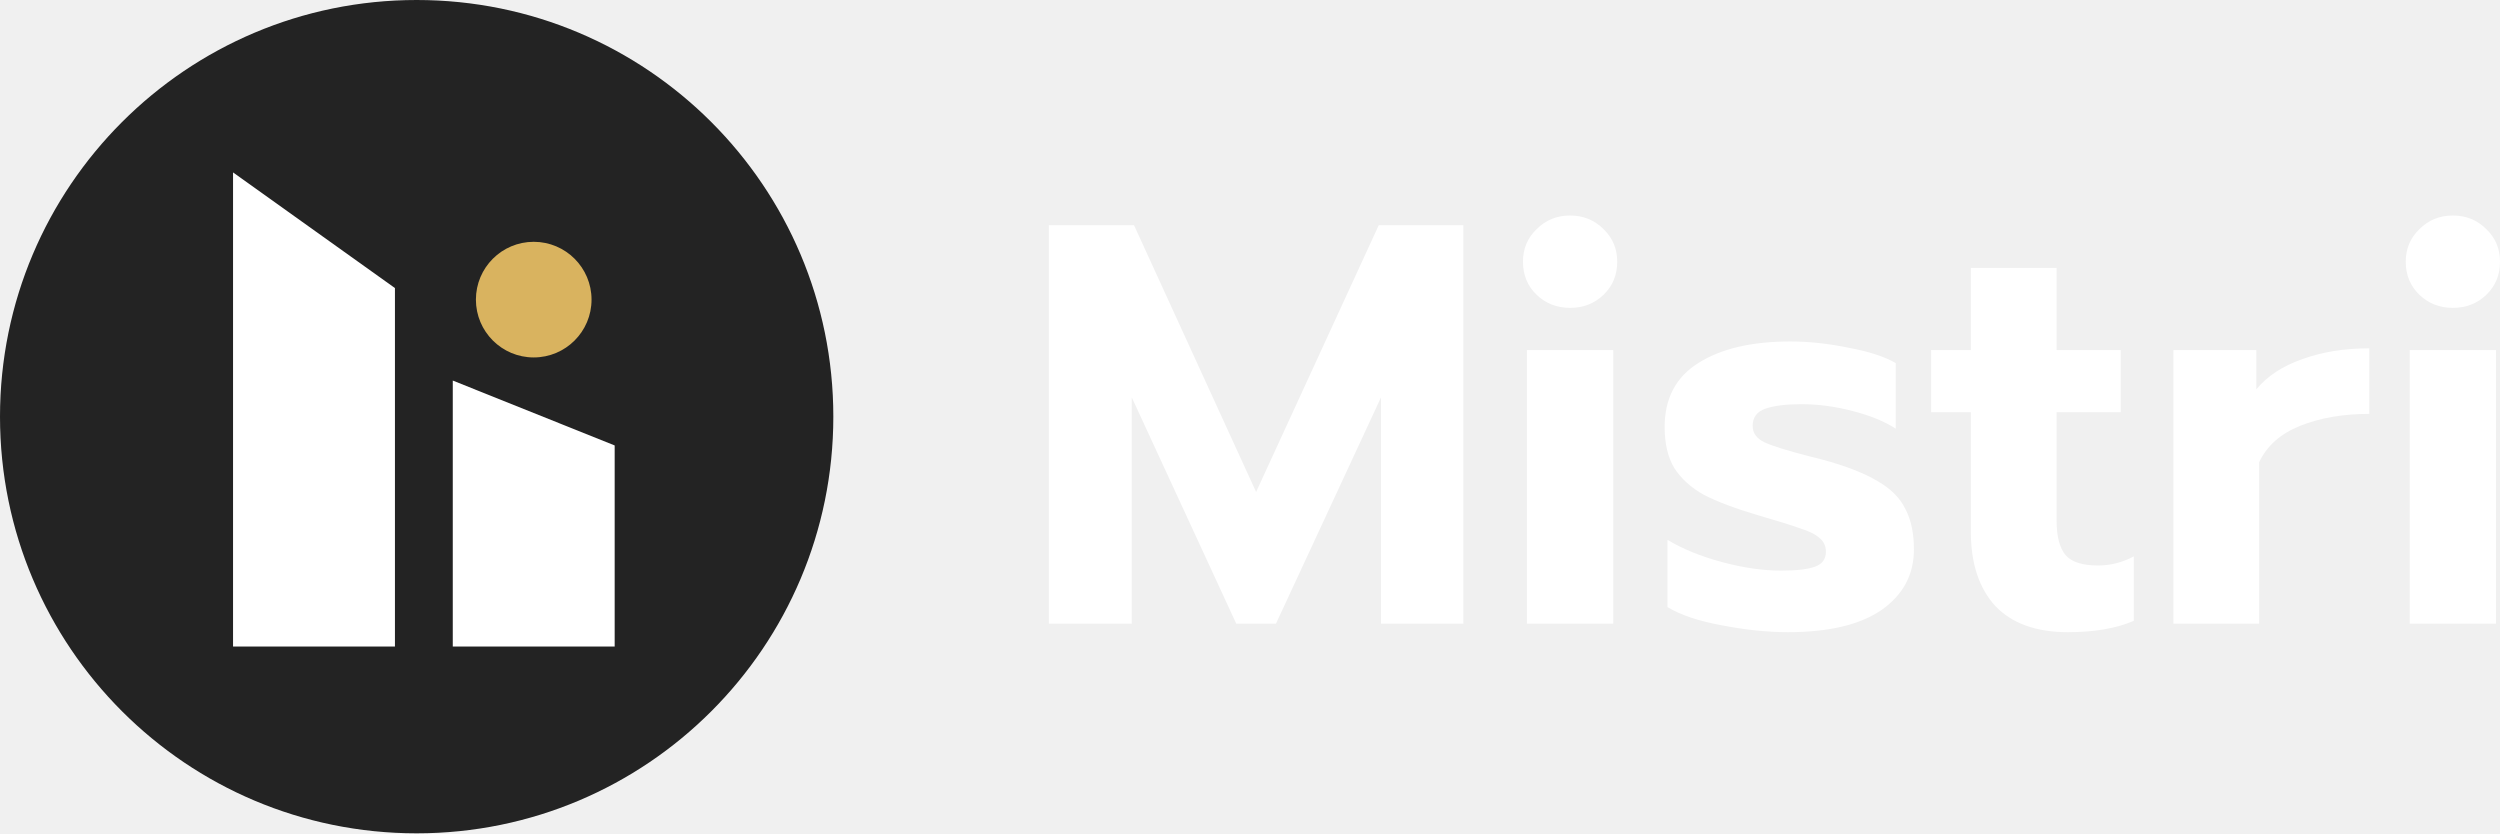
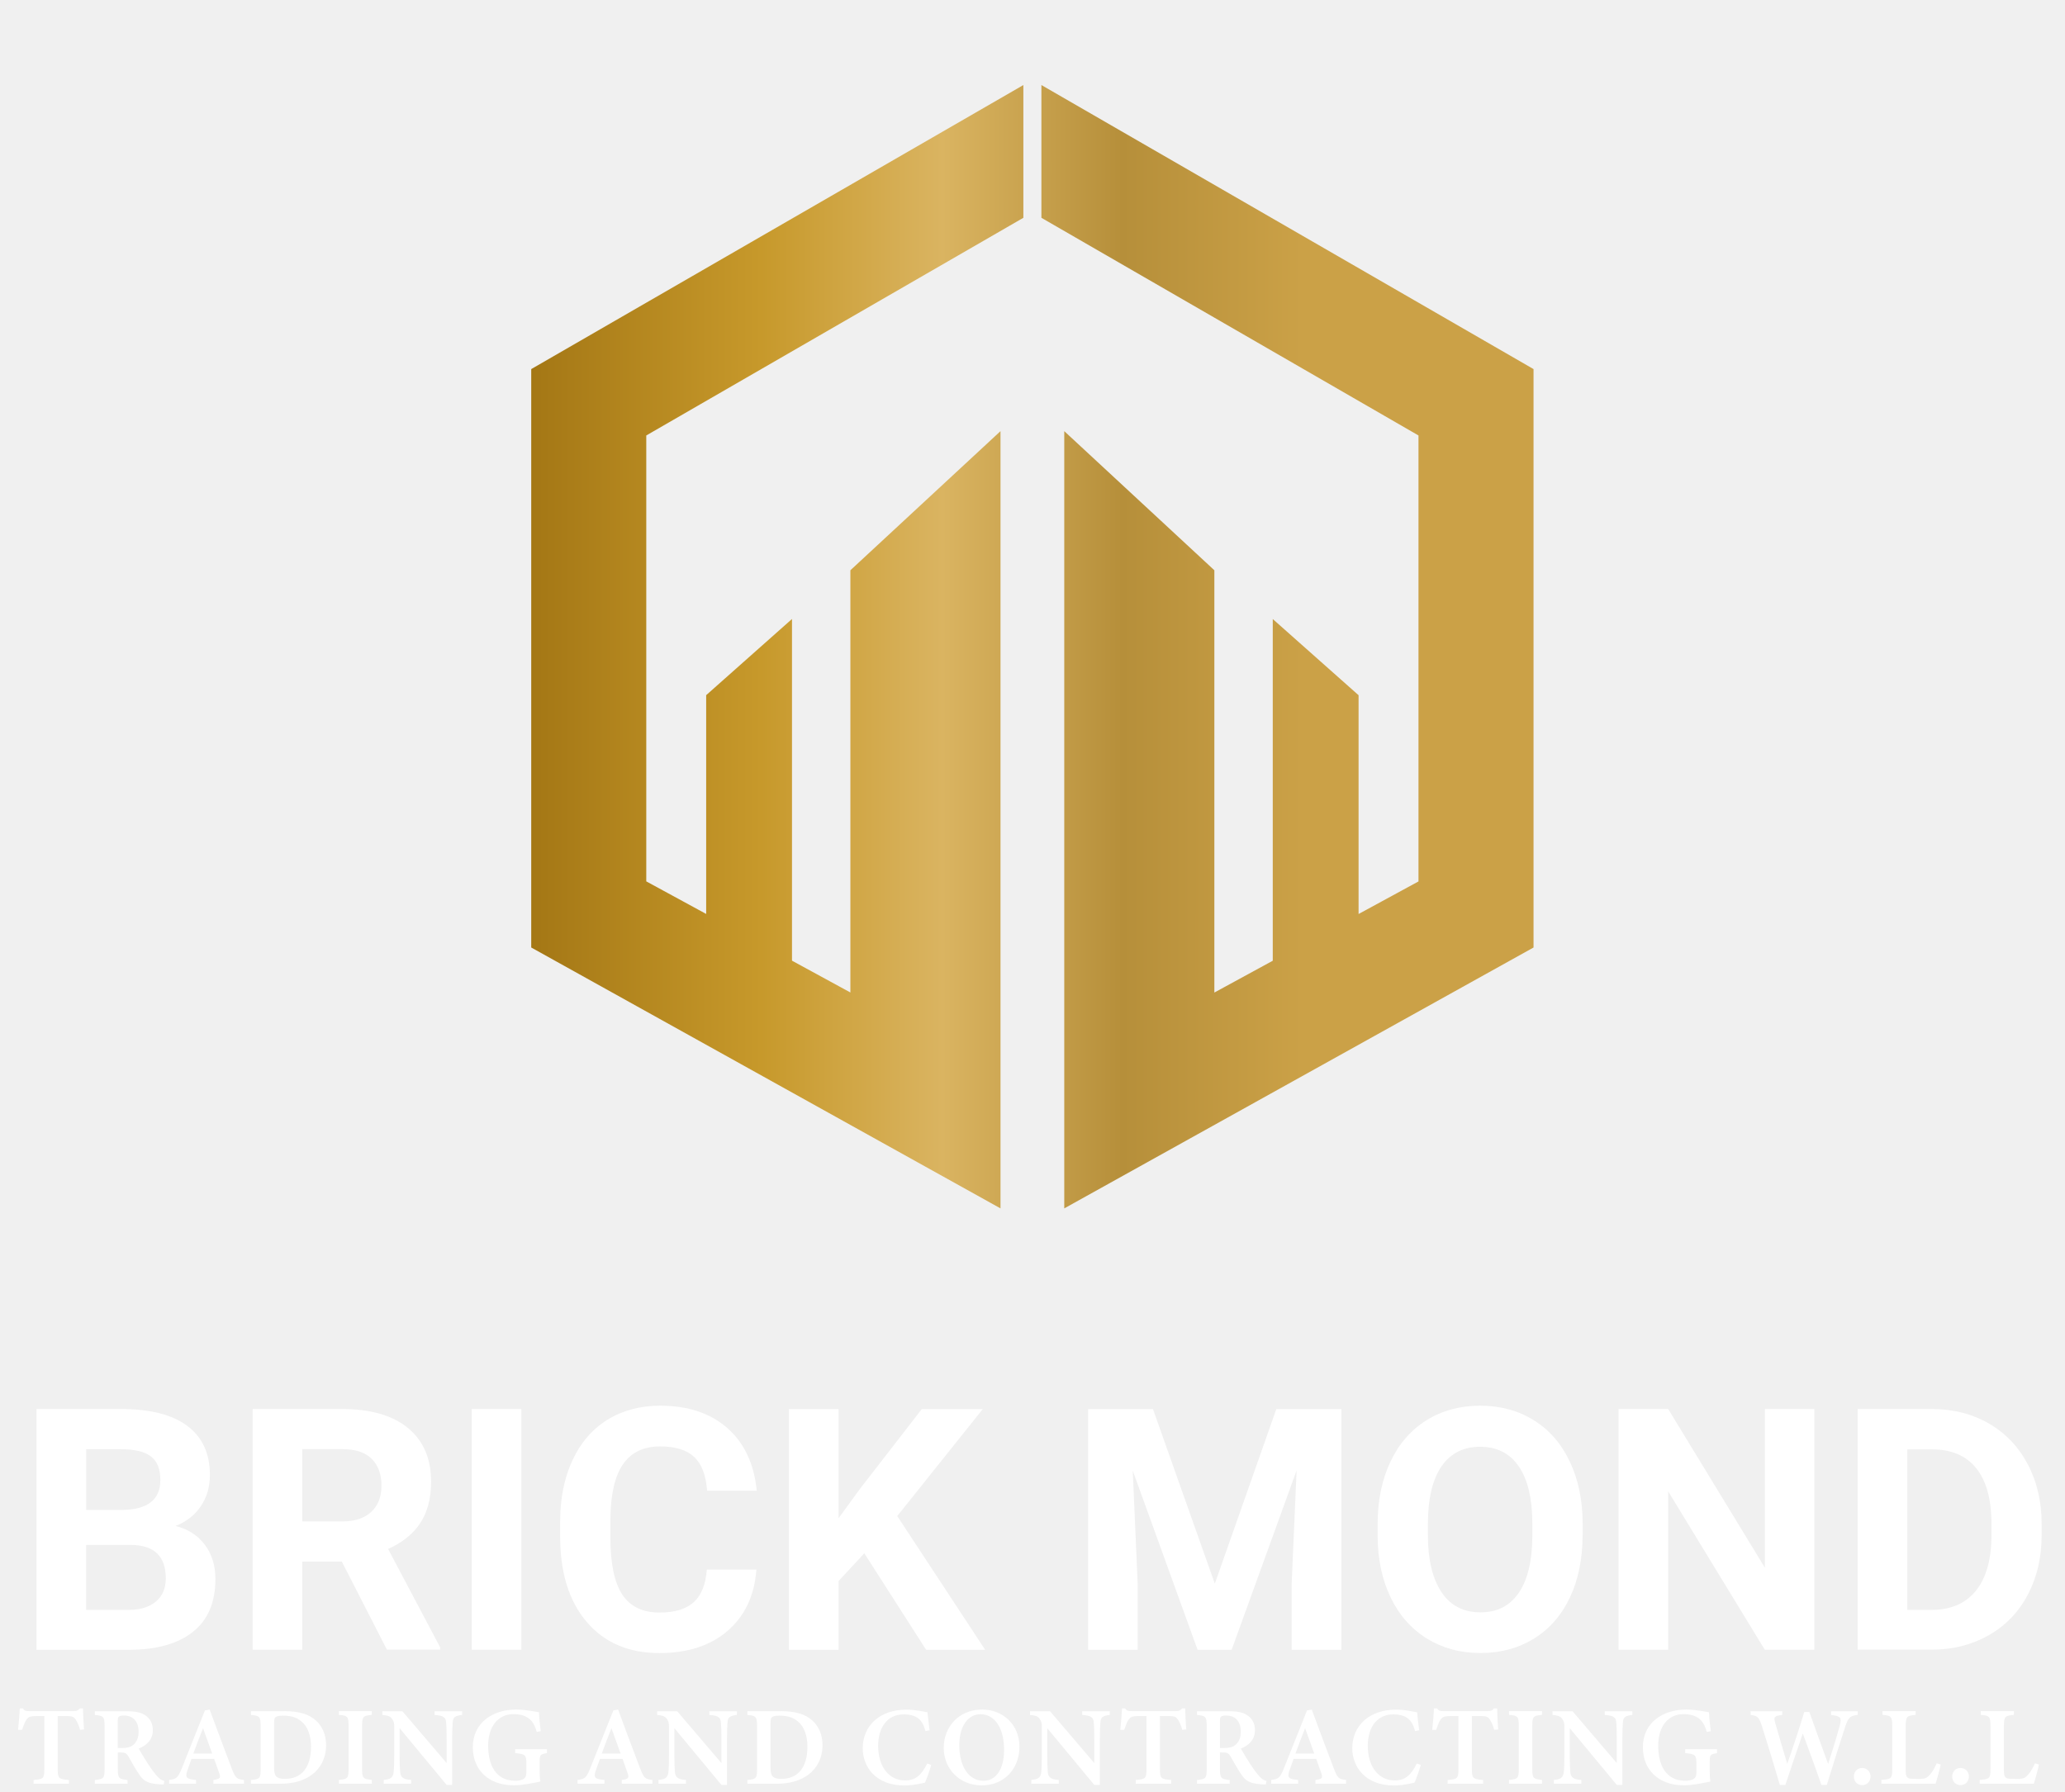
- <svg xmlns="http://www.w3.org/2000/svg" width="174" height="58" viewBox="0 0 174 58" fill="none">
-   <circle cx="29" cy="29" r="29" fill="#232323" />
-   <path d="M16.22 12L27.488 20.049V45H16.22V12Z" fill="white" />
-   <path d="M31.513 26.487L42.781 31.003V44.999H31.513V26.487Z" fill="white" />
-   <circle cx="37.147" cy="20.854" r="4.024" fill="#D9B35F" />
-   <path d="M73 15.674H78.928L87.425 34.241L95.961 15.674H101.85V43.405H96.119V27.655L88.808 43.405H86.042L78.77 27.655V43.405H73V15.674Z" fill="white" />
-   <path d="M109.278 21.427C108.356 21.427 107.579 21.123 106.946 20.514C106.314 19.906 105.998 19.139 105.998 18.213C105.998 17.314 106.314 16.56 106.946 15.952C107.579 15.317 108.356 15 109.278 15C110.2 15 110.977 15.317 111.61 15.952C112.242 16.56 112.558 17.314 112.558 18.213C112.558 19.139 112.242 19.906 111.61 20.514C110.977 21.123 110.2 21.427 109.278 21.427ZM106.275 24.363H112.282V43.405H106.275V24.363Z" fill="white" />
-   <path d="M124.435 44C123.013 44 121.485 43.841 119.851 43.524C118.244 43.233 116.979 42.81 116.057 42.254V37.573C117.111 38.208 118.376 38.724 119.851 39.12C121.326 39.517 122.696 39.715 123.961 39.715C125.041 39.715 125.832 39.623 126.332 39.438C126.833 39.253 127.083 38.909 127.083 38.406C127.083 38.01 126.938 37.692 126.649 37.454C126.359 37.19 125.911 36.965 125.305 36.78C124.725 36.568 123.75 36.264 122.38 35.867C120.773 35.391 119.508 34.915 118.586 34.439C117.691 33.937 117.006 33.315 116.531 32.575C116.083 31.834 115.859 30.882 115.859 29.718C115.859 27.735 116.637 26.253 118.191 25.275C119.772 24.27 121.906 23.767 124.593 23.767C125.911 23.767 127.268 23.913 128.664 24.204C130.087 24.468 131.18 24.825 131.944 25.275V29.837C131.18 29.335 130.179 28.925 128.941 28.607C127.729 28.29 126.543 28.131 125.384 28.131C124.304 28.131 123.461 28.237 122.855 28.449C122.275 28.66 121.985 29.057 121.985 29.639C121.985 30.141 122.262 30.525 122.815 30.789C123.395 31.054 124.462 31.384 126.016 31.781L126.807 31.98C128.466 32.429 129.757 32.932 130.68 33.487C131.602 34.016 132.247 34.664 132.616 35.431C133.011 36.172 133.209 37.11 133.209 38.248C133.209 39.993 132.458 41.395 130.956 42.453C129.454 43.484 127.281 44 124.435 44Z" fill="white" />
-   <path d="M143.929 44C141.716 44 140.03 43.392 138.87 42.175C137.738 40.932 137.171 39.213 137.171 37.018V28.687H134.405V24.363H137.171V18.65H143.139V24.363H147.604V28.687H143.139V36.224C143.139 37.335 143.349 38.142 143.771 38.644C144.193 39.12 144.943 39.358 146.024 39.358C146.893 39.358 147.723 39.147 148.513 38.724V43.207C147.301 43.736 145.773 44 143.929 44Z" fill="white" />
-   <path d="M151.269 24.363H157.039V27.1C157.803 26.174 158.87 25.473 160.24 24.997C161.61 24.495 163.164 24.244 164.903 24.244V28.806C163.085 28.806 161.478 29.083 160.082 29.639C158.712 30.194 157.763 31.041 157.236 32.178V43.405H151.269V24.363Z" fill="white" />
-   <path d="M170.72 21.427C169.798 21.427 169.02 21.123 168.388 20.514C167.756 19.906 167.44 19.139 167.44 18.213C167.44 17.314 167.756 16.56 168.388 15.952C169.02 15.317 169.798 15 170.72 15C171.642 15 172.419 15.317 173.052 15.952C173.684 16.56 174 17.314 174 18.213C174 19.139 173.684 19.906 173.052 20.514C172.419 21.123 171.642 21.427 170.72 21.427ZM167.716 24.363H173.723V43.405H167.716V24.363Z" fill="white" />
+ <svg xmlns="http://www.w3.org/2000/svg" width="174" height="151" viewBox="0 0 174 151" fill="none">
+   <g clip-path="url(#clip0_1977_30104)">
+     <path d="M3.074 139.041V118.754H10.178C12.641 118.754 14.505 119.224 15.775 120.171C17.046 121.118 17.686 122.494 17.686 124.317C17.686 125.31 17.434 126.186 16.922 126.945C16.41 127.704 15.699 128.256 14.793 128.609C15.834 128.868 16.652 129.391 17.251 130.185C17.851 130.973 18.151 131.943 18.151 133.084C18.151 135.036 17.528 136.512 16.281 137.512C15.035 138.517 13.265 139.029 10.96 139.046H3.074V139.041ZM7.255 127.257H10.348C12.453 127.221 13.512 126.381 13.512 124.734C13.512 123.817 13.247 123.152 12.712 122.747C12.177 122.341 11.336 122.141 10.183 122.141H7.261V127.251L7.255 127.257ZM7.255 130.209V135.683H10.836C11.818 135.683 12.588 135.448 13.141 134.977C13.694 134.507 13.97 133.86 13.97 133.037C13.97 131.179 13.012 130.238 11.089 130.209H7.255Z" fill="white" />
+     <path d="M28.798 131.614H25.47V139.041H21.289V118.754H28.828C31.221 118.754 33.073 119.289 34.373 120.353C35.672 121.424 36.325 122.929 36.325 124.881C36.325 126.263 36.025 127.421 35.425 128.345C34.825 129.268 33.92 130.003 32.703 130.55L37.089 138.841V139.035H32.603L28.798 131.608V131.614ZM25.47 128.227H28.839C29.892 128.227 30.703 127.962 31.279 127.427C31.856 126.892 32.144 126.157 32.144 125.216C32.144 124.275 31.873 123.505 31.327 122.958C30.786 122.411 29.951 122.135 28.828 122.135H25.47V128.221V128.227Z" fill="white" />
+     <path d="M43.931 139.041H39.75V118.754H43.931V139.041Z" fill="white" />
+     <path d="M63.734 132.285C63.576 134.467 62.77 136.184 61.318 137.442C59.865 138.695 57.948 139.324 55.573 139.324C52.974 139.324 50.927 138.448 49.434 136.695C47.94 134.943 47.199 132.544 47.199 129.486V128.246C47.199 126.293 47.54 124.576 48.228 123.089C48.916 121.601 49.898 120.46 51.174 119.666C52.45 118.873 53.938 118.473 55.626 118.473C57.966 118.473 59.853 119.102 61.282 120.354C62.711 121.607 63.54 123.371 63.764 125.635H59.583C59.483 124.323 59.118 123.377 58.489 122.789C57.86 122.201 56.907 121.907 55.626 121.907C54.232 121.907 53.191 122.407 52.497 123.406C51.803 124.406 51.451 125.952 51.433 128.052V129.586C51.433 131.78 51.768 133.379 52.433 134.39C53.097 135.402 54.144 135.907 55.573 135.907C56.866 135.907 57.825 135.613 58.466 135.025C59.107 134.437 59.465 133.526 59.559 132.285H63.74H63.734Z" fill="white" />
+     <path d="M72.833 130.91L70.657 133.251V139.048H66.477V118.762H70.657V127.958L72.498 125.436L77.667 118.762H82.806L75.603 127.776L83.012 139.048H78.037L72.827 130.91H72.833Z" fill="white" />
+     <path d="M97.152 118.762L102.362 133.474L107.543 118.762H113.029V139.048H108.836V133.503L109.254 123.93L103.779 139.048H100.91L95.447 123.948L95.864 133.503V139.048H91.684V118.762H97.146H97.152Z" fill="white" />
+     <path d="M133.352 129.363C133.352 131.362 132.999 133.108 132.294 134.614C131.588 136.119 130.577 137.278 129.265 138.095C127.948 138.912 126.443 139.318 124.744 139.318C123.044 139.318 121.562 138.912 120.245 138.107C118.928 137.295 117.905 136.143 117.182 134.643C116.458 133.144 116.088 131.415 116.082 129.469V128.463C116.082 126.464 116.441 124.712 117.164 123.189C117.881 121.671 118.899 120.507 120.216 119.69C121.527 118.878 123.032 118.473 124.72 118.473C126.408 118.473 127.913 118.878 129.224 119.69C130.541 120.501 131.553 121.666 132.276 123.189C132.994 124.706 133.358 126.458 133.358 128.445V129.351L133.352 129.363ZM129.118 128.445C129.118 126.317 128.736 124.7 127.978 123.594C127.219 122.489 126.131 121.936 124.72 121.936C123.309 121.936 122.233 122.483 121.474 123.571C120.716 124.665 120.328 126.264 120.316 128.369V129.357C120.316 131.427 120.698 133.032 121.457 134.179C122.215 135.325 123.315 135.89 124.744 135.89C126.172 135.89 127.225 135.337 127.978 134.237C128.73 133.138 129.113 131.533 129.118 129.422V128.434V128.445Z" fill="white" />
+     <path d="M152.883 139.041H148.702L140.564 125.693V139.041H136.383V118.754H140.564L148.714 132.131V118.754H152.877V139.041H152.883Z" fill="white" />
+     <path d="M156.531 139.041V118.754H162.77C164.552 118.754 166.151 119.154 167.557 119.959C168.962 120.765 170.062 121.906 170.85 123.388C171.638 124.869 172.032 126.551 172.032 128.439V129.374C172.032 131.261 171.643 132.937 170.867 134.401C170.091 135.871 168.997 137.006 167.586 137.812C166.175 138.617 164.581 139.029 162.805 139.035H156.52L156.531 139.041ZM160.712 122.141V135.683H162.735C164.37 135.683 165.616 135.148 166.481 134.084C167.345 133.019 167.786 131.49 167.804 129.503V128.433C167.804 126.369 167.374 124.811 166.522 123.746C165.669 122.682 164.417 122.153 162.776 122.153H160.712V122.141Z" fill="white" />
+     <path d="M6.745 145.79C6.645 145.401 6.475 145.06 6.375 144.919C6.21 144.702 6.128 144.631 5.587 144.631H4.863V149.112C4.863 149.882 4.952 149.953 5.81 150.017V150.335H2.829V150.017C3.658 149.953 3.734 149.888 3.734 149.112V144.631H3.064C2.541 144.631 2.388 144.708 2.217 144.949C2.094 145.131 1.982 145.431 1.859 145.795H1.523C1.588 145.149 1.647 144.461 1.67 143.984H1.929C2.07 144.202 2.182 144.214 2.458 144.214H6.21C6.469 144.214 6.58 144.167 6.733 143.984H6.992C6.998 144.396 7.033 145.172 7.08 145.76L6.751 145.79H6.745Z" fill="white" />
+     <path d="M13.796 150.397C13.714 150.397 13.608 150.397 13.49 150.385C12.473 150.332 12.12 150.103 11.791 149.644C11.426 149.139 11.126 148.556 10.815 148.027C10.656 147.757 10.527 147.698 10.162 147.698H9.927V149.103C9.927 149.879 10.027 149.938 10.744 150.021V150.338H7.992V150.021C8.733 149.944 8.81 149.879 8.81 149.103V145.446C8.81 144.681 8.71 144.605 7.992 144.54V144.223H10.609C11.391 144.223 11.867 144.311 12.244 144.57C12.626 144.822 12.879 145.24 12.879 145.816C12.879 146.645 12.338 147.11 11.691 147.374C11.844 147.663 12.22 148.28 12.502 148.709C12.838 149.221 13.037 149.468 13.226 149.685C13.455 149.938 13.596 150.026 13.849 150.109L13.796 150.409V150.397ZM10.25 147.327C10.685 147.327 10.997 147.257 11.209 147.075C11.538 146.81 11.679 146.445 11.679 145.951C11.679 144.952 11.073 144.587 10.474 144.587C10.215 144.587 10.08 144.623 10.015 144.681C9.944 144.74 9.921 144.846 9.921 145.058V147.327H10.244H10.25Z" fill="white" />
+     <path d="M17.978 150.333V150.015C18.578 149.933 18.601 149.833 18.472 149.445C18.366 149.133 18.201 148.692 18.043 148.239H16.137C16.02 148.574 15.885 148.939 15.773 149.262C15.573 149.862 15.767 149.939 16.52 150.015V150.333H14.25V150.015C14.844 149.939 14.991 149.862 15.314 149.051L17.267 144.158L17.666 144.082C18.266 145.711 18.907 147.422 19.513 149.016C19.842 149.874 19.93 149.939 20.559 150.015V150.333H17.972H17.978ZM17.108 145.652C16.826 146.375 16.543 147.087 16.29 147.792H17.878L17.108 145.652Z" fill="white" />
+     <path d="M23.938 144.215C25.184 144.215 26.055 144.474 26.648 145.032C27.119 145.479 27.477 146.138 27.477 147.073C27.477 148.16 27.025 149.013 26.302 149.56C25.596 150.089 24.696 150.336 23.597 150.336H21.145V150.019C21.891 149.954 21.962 149.877 21.962 149.101V145.461C21.962 144.662 21.856 144.603 21.145 144.538V144.221H23.938V144.215ZM23.097 149.025C23.097 149.707 23.314 149.925 24.008 149.925C25.425 149.925 26.207 148.943 26.207 147.214C26.207 146.273 25.925 145.491 25.384 145.073C24.978 144.721 24.467 144.597 23.838 144.597C23.461 144.597 23.279 144.668 23.209 144.726C23.126 144.803 23.097 144.944 23.097 145.25V149.031V149.025Z" fill="white" />
+     <path d="M28.555 150.33V150.013C29.29 149.942 29.372 149.889 29.372 149.095V145.456C29.372 144.656 29.284 144.597 28.555 144.532V144.215H31.33V144.532C30.595 144.603 30.513 144.662 30.513 145.456V149.095C30.513 149.883 30.595 149.93 31.33 150.013V150.33H28.555Z" fill="white" />
+     <path d="M38.946 144.534C38.364 144.605 38.175 144.717 38.146 145.146C38.123 145.493 38.099 145.834 38.099 146.675V150.432H37.634L33.671 145.652V147.857C33.671 148.686 33.695 149.074 33.718 149.344C33.748 149.779 33.959 149.974 34.647 150.015V150.332H32.331V150.015C32.883 149.968 33.112 149.826 33.166 149.38C33.201 149.056 33.218 148.686 33.218 147.851V145.563C33.218 145.269 33.201 145.081 33.024 144.852C32.854 144.617 32.636 144.581 32.219 144.54V144.223H33.906L37.634 148.592V146.681C37.634 145.84 37.623 145.499 37.593 145.175C37.564 144.764 37.393 144.587 36.617 144.54V144.223H38.94V144.54L38.946 144.534Z" fill="white" />
+     <path d="M46.085 147.757C45.532 147.845 45.473 147.887 45.473 148.498V149.245C45.473 149.58 45.485 149.898 45.532 150.15C45.014 150.25 44.074 150.468 43.303 150.468C41.116 150.468 39.84 149.127 39.84 147.257C39.84 145.188 41.528 144.082 43.486 144.082C44.315 144.082 45.103 144.27 45.408 144.305C45.426 144.699 45.491 145.364 45.561 145.905L45.226 145.97C45.003 145.17 44.679 144.788 44.091 144.588C43.874 144.511 43.515 144.47 43.262 144.47C42.016 144.47 41.133 145.458 41.133 147.116C41.133 148.774 41.78 150.086 43.427 150.086C43.662 150.086 43.921 150.045 44.097 149.945C44.256 149.85 44.35 149.709 44.35 149.386V148.575C44.35 147.904 44.238 147.839 43.409 147.751V147.428H46.085V147.751V147.757Z" fill="white" />
+     <path d="M52.392 150.333V150.015C52.992 149.933 53.015 149.833 52.886 149.445C52.78 149.133 52.616 148.692 52.457 148.239H50.552C50.428 148.574 50.299 148.939 50.187 149.262C49.987 149.862 50.181 149.939 50.934 150.015V150.333H48.664V150.015C49.258 149.939 49.405 149.862 49.728 149.051L51.681 144.158L52.081 144.082C52.68 145.711 53.321 147.422 53.927 149.016C54.256 149.874 54.344 149.939 54.974 150.015V150.333H52.386H52.392ZM51.522 145.652C51.24 146.375 50.957 147.087 50.705 147.792H52.292L51.522 145.652Z" fill="white" />
+     <path d="M62.104 144.534C61.522 144.605 61.334 144.717 61.304 145.146C61.281 145.493 61.257 145.834 61.257 146.675V150.432H60.787L56.824 145.652V147.857C56.824 148.686 56.847 149.074 56.87 149.344C56.9 149.779 57.112 149.974 57.8 150.015V150.332H55.483V150.015C56.036 149.968 56.265 149.826 56.318 149.38C56.353 149.056 56.371 148.686 56.371 147.851V145.563C56.371 145.269 56.353 145.081 56.177 144.852C56.006 144.617 55.789 144.581 55.371 144.54V144.223H57.059L60.787 148.592V146.681C60.787 145.84 60.775 145.499 60.746 145.175C60.716 144.764 60.546 144.587 59.77 144.54V144.223H62.092V144.54L62.104 144.534Z" fill="white" />
+     <path d="M65.766 144.215C67.012 144.215 67.883 144.474 68.477 145.032C68.953 145.479 69.306 146.138 69.306 147.073C69.306 148.16 68.853 149.013 68.13 149.56C67.424 150.089 66.524 150.336 65.425 150.336H62.973V150.019C63.719 149.954 63.79 149.877 63.79 149.101V145.461C63.79 144.662 63.684 144.603 62.973 144.538V144.221H65.766V144.215ZM64.925 149.025C64.925 149.707 65.142 149.925 65.836 149.925C67.253 149.925 68.035 148.943 68.035 147.214C68.035 146.273 67.753 145.491 67.212 145.073C66.801 144.721 66.295 144.597 65.666 144.597C65.29 144.597 65.107 144.668 65.037 144.726C64.954 144.803 64.925 144.944 64.925 145.25V149.031V149.025Z" fill="white" />
+     <path d="M78.464 148.759C78.334 149.223 78.088 149.923 77.941 150.241C77.688 150.299 76.929 150.482 76.212 150.482C73.777 150.482 72.695 148.9 72.695 147.347C72.695 145.407 74.171 144.09 76.376 144.09C77.194 144.09 77.893 144.278 78.152 144.313C78.199 144.748 78.264 145.401 78.329 145.83L77.982 145.895C77.788 145.195 77.523 144.837 77.035 144.637C76.8 144.537 76.447 144.49 76.159 144.49C74.73 144.49 73.995 145.63 73.995 147.136C73.995 148.894 74.9 150.058 76.27 150.058C77.123 150.058 77.629 149.635 78.129 148.629L78.458 148.753L78.464 148.759Z" fill="white" />
+     <path d="M82.777 144.082C84.471 144.082 85.9 145.34 85.9 147.199C85.9 149.21 84.488 150.474 82.724 150.474C80.866 150.474 79.519 149.098 79.519 147.298C79.519 145.664 80.684 144.082 82.771 144.082H82.777ZM82.618 144.476C81.625 144.476 80.831 145.399 80.831 147.099C80.831 148.798 81.578 150.086 82.871 150.086C83.853 150.086 84.606 149.227 84.606 147.469C84.606 145.564 83.765 144.476 82.618 144.476Z" fill="white" />
+     <path d="M93.522 144.534C92.94 144.605 92.752 144.717 92.722 145.146C92.699 145.493 92.675 145.834 92.675 146.675V150.432H92.205L88.242 145.652V147.857C88.242 148.686 88.265 149.074 88.288 149.344C88.318 149.779 88.53 149.974 89.218 150.015V150.332H86.901V150.015C87.454 149.968 87.689 149.826 87.736 149.38C87.771 149.056 87.789 148.686 87.789 147.851V145.563C87.789 145.269 87.771 145.081 87.595 144.852C87.424 144.617 87.207 144.581 86.789 144.54V144.223H88.477L92.205 148.592V146.681C92.205 145.84 92.193 145.499 92.164 145.175C92.134 144.764 91.964 144.587 91.188 144.54V144.223H93.51V144.54L93.522 144.534Z" fill="white" />
+     <path d="M99.62 145.79C99.52 145.401 99.35 145.06 99.25 144.919C99.085 144.702 99.003 144.631 98.462 144.631H97.738V149.112C97.738 149.882 97.827 149.953 98.685 150.017V150.335H95.698V150.017C96.527 149.953 96.603 149.888 96.603 149.112V144.631H95.933C95.41 144.631 95.257 144.708 95.086 144.949C94.963 145.131 94.851 145.431 94.728 145.795H94.398C94.463 145.149 94.522 144.461 94.545 143.984H94.804C94.945 144.202 95.057 144.214 95.333 144.214H99.085C99.344 144.214 99.455 144.167 99.608 143.984H99.867C99.867 144.396 99.908 145.172 99.955 145.76L99.626 145.79H99.62Z" fill="white" />
+     <path d="M106.663 150.397C106.587 150.397 106.475 150.397 106.357 150.385C105.34 150.332 104.987 150.103 104.658 149.644C104.293 149.139 103.994 148.556 103.682 148.027C103.523 147.757 103.394 147.698 103.029 147.698H102.794V149.103C102.794 149.879 102.894 149.938 103.611 150.021V150.338H100.859V150.021C101.6 149.944 101.677 149.879 101.677 149.103V145.446C101.677 144.681 101.577 144.605 100.859 144.54V144.223H103.476C104.258 144.223 104.734 144.311 105.111 144.57C105.493 144.822 105.746 145.24 105.746 145.816C105.746 146.645 105.205 147.11 104.558 147.374C104.711 147.663 105.087 148.28 105.369 148.709C105.705 149.221 105.905 149.468 106.093 149.685C106.322 149.938 106.463 150.026 106.716 150.109L106.657 150.409L106.663 150.397ZM103.117 147.327C103.553 147.327 103.864 147.257 104.082 147.075C104.411 146.81 104.552 146.445 104.552 145.951C104.552 144.952 103.946 144.587 103.347 144.587C103.088 144.587 102.953 144.623 102.888 144.681C102.817 144.74 102.794 144.846 102.794 145.058V147.327H103.117Z" fill="white" />
+     <path d="M110.841 150.333V150.015C111.441 149.933 111.465 149.833 111.335 149.445C111.229 149.133 111.065 148.692 110.906 148.239H109.001C108.883 148.574 108.748 148.939 108.636 149.262C108.436 149.862 108.63 149.939 109.383 150.015V150.333H107.113V150.015C107.707 149.939 107.854 149.862 108.178 149.051L110.13 144.158L110.53 144.082C111.129 145.711 111.77 147.422 112.376 149.016C112.705 149.874 112.794 149.939 113.423 150.015V150.333H110.835H110.841ZM109.971 145.652C109.689 146.375 109.407 147.087 109.154 147.792H110.741L109.971 145.652Z" fill="white" />
+     <path d="M119.714 148.759C119.584 149.223 119.337 149.923 119.19 150.241C118.938 150.299 118.179 150.482 117.462 150.482C115.027 150.482 113.945 148.9 113.945 147.347C113.945 145.407 115.421 144.09 117.626 144.09C118.444 144.09 119.143 144.278 119.408 144.313C119.449 144.748 119.52 145.401 119.584 145.83L119.237 145.895C119.043 145.195 118.779 144.837 118.291 144.637C118.056 144.537 117.703 144.49 117.415 144.49C115.986 144.49 115.251 145.63 115.251 147.136C115.251 148.894 116.156 150.058 117.526 150.058C118.379 150.058 118.885 149.635 119.385 148.629L119.714 148.753V148.759Z" fill="white" />
+     <path d="M125.905 145.79C125.805 145.401 125.635 145.06 125.535 144.919C125.37 144.702 125.288 144.631 124.747 144.631H124.024V149.112C124.024 149.882 124.112 149.953 124.97 150.017V150.335H121.983V150.017C122.812 149.953 122.889 149.888 122.889 149.112V144.631H122.218C121.695 144.631 121.542 144.708 121.372 144.949C121.248 145.131 121.136 145.431 121.013 145.795H120.684C120.748 145.149 120.807 144.461 120.831 143.984H121.089C121.23 144.202 121.342 144.214 121.619 144.214H125.37C125.629 144.214 125.741 144.167 125.893 143.984H126.152C126.152 144.396 126.193 145.172 126.24 145.76L125.911 145.79H125.905Z" fill="white" />
+     <path d="M127.156 150.33V150.013C127.891 149.942 127.974 149.889 127.974 149.095V145.456C127.974 144.656 127.885 144.597 127.156 144.532V144.215H129.932V144.532C129.197 144.603 129.114 144.662 129.114 145.456V149.095C129.114 149.883 129.197 149.93 129.932 150.013V150.33H127.156Z" fill="white" />
+     <path d="M137.549 144.534C136.967 144.605 136.779 144.717 136.75 145.146C136.726 145.493 136.702 145.834 136.702 146.675V150.432H136.232L132.269 145.652V147.857C132.269 148.686 132.292 149.074 132.316 149.344C132.345 149.779 132.557 149.974 133.245 150.015V150.332H130.928V150.015C131.481 149.968 131.71 149.826 131.763 149.38C131.798 149.056 131.816 148.686 131.816 147.851V145.563C131.816 145.269 131.798 145.081 131.622 144.852C131.451 144.617 131.234 144.581 130.816 144.54V144.223H132.504L136.232 148.592V146.681C136.232 145.84 136.22 145.499 136.191 145.175C136.162 144.764 135.991 144.587 135.221 144.54V144.223H137.543V144.54L137.549 144.534Z" fill="white" />
+     <path d="M144.674 147.757C144.122 147.845 144.063 147.887 144.063 148.498V149.245C144.063 149.58 144.075 149.898 144.122 150.15C143.604 150.25 142.663 150.468 141.893 150.468C139.706 150.468 138.43 149.127 138.43 147.257C138.43 145.188 140.117 144.082 142.075 144.082C142.905 144.082 143.692 144.27 143.998 144.305C144.016 144.699 144.081 145.364 144.151 145.905L143.816 145.97C143.593 145.17 143.269 144.788 142.681 144.588C142.464 144.511 142.105 144.47 141.852 144.47C140.605 144.47 139.723 145.458 139.723 147.116C139.723 148.774 140.37 150.086 142.017 150.086C142.252 150.086 142.511 150.045 142.687 149.945C142.846 149.85 142.94 149.709 142.94 149.386V148.575C142.94 147.904 142.828 147.839 141.999 147.751V147.428H144.674V147.751V147.757Z" fill="white" />
+     <path d="M156.534 144.534C155.864 144.623 155.752 144.74 155.487 145.51C155.217 146.31 154.499 148.598 153.929 150.438H153.476C152.994 149.044 152.424 147.504 151.906 146.098C151.395 147.592 150.895 149.044 150.436 150.438H149.972C149.56 149.009 148.984 147.127 148.46 145.469C148.219 144.734 148.096 144.599 147.508 144.54V144.223H150.172V144.54C149.472 144.611 149.448 144.734 149.584 145.222C149.913 146.369 150.26 147.527 150.595 148.656C151.089 147.269 151.577 145.775 152.03 144.287H152.459C152.982 145.781 153.512 147.216 154.041 148.668C154.405 147.568 154.887 145.963 155.046 145.328C155.181 144.775 155.093 144.623 154.288 144.546V144.229H156.534V144.546V144.534Z" fill="white" />
+     <path d="M156.905 150.448C156.499 150.448 156.211 150.149 156.211 149.725C156.211 149.302 156.499 149.008 156.905 149.008C157.311 149.008 157.616 149.314 157.616 149.725C157.616 150.137 157.322 150.448 156.905 150.448Z" fill="white" />
+     <path d="M163.529 148.707C163.459 149.072 163.188 150.066 163.1 150.33H158.531V150.013C159.372 149.948 159.443 149.889 159.443 149.095V145.456C159.443 144.662 159.349 144.597 158.625 144.532V144.215H161.418V144.532C160.678 144.603 160.578 144.656 160.578 145.456V149.172C160.578 149.707 160.619 149.907 161.142 149.919C161.16 149.919 161.677 149.93 161.718 149.93C162.236 149.93 162.377 149.836 162.6 149.589C162.8 149.384 163.03 148.984 163.188 148.613L163.524 148.713L163.529 148.707Z" fill="white" />
+     <path d="M165.19 150.448C164.784 150.448 164.496 150.149 164.496 149.725C164.496 149.302 164.784 149.008 165.19 149.008C165.596 149.008 165.901 149.314 165.901 149.725C165.901 150.137 165.607 150.448 165.19 150.448Z" fill="white" />
+     <path d="M171.807 148.707C171.736 149.072 171.466 150.066 171.378 150.33H166.809V150.013C167.649 149.948 167.72 149.889 167.72 149.095V145.456C167.72 144.662 167.626 144.597 166.903 144.532V144.215H169.696V144.532C168.955 144.603 168.855 144.656 168.855 145.456V149.172C168.855 149.707 168.896 149.907 169.419 149.919C169.437 149.919 169.955 149.93 169.996 149.93C170.513 149.93 170.654 149.836 170.878 149.589C171.078 149.384 171.307 148.984 171.466 148.613L171.801 148.713L171.807 148.707Z" fill="white" />
+     <path d="M89.676 36.337L102.324 48.063V83.653L107.245 80.972V52.173L114.476 58.594V77.034L119.524 74.288V36.702L87.75 18.357V7.168L129.218 31.107V79.857L89.676 101.845V36.337ZM44.762 79.857V31.107L86.23 7.168V18.357L54.456 36.702V74.283L59.503 77.029V58.589L66.735 52.168V80.967L71.655 83.648V48.063L84.304 36.337V101.845L44.762 79.857Z" fill="url(#paint0_linear_1977_30104)" />
+   </g>
+   <defs>
+     <linearGradient id="paint0_linear_1977_30104" x1="44.762" y1="54.504" x2="129.218" y2="54.504" gradientUnits="userSpaceOnUse">
+       <stop stop-color="#A47715" />
+       <stop offset="0.23" stop-color="#C7992B" />
+       <stop offset="0.41" stop-color="#DAB461" />
+       <stop offset="0.59" stop-color="#B68F3A" />
+       <stop offset="0.77" stop-color="#CBA147" />
+     </linearGradient>
+     <clipPath id="clip0_1977_30104">
+       <rect width="174" height="150" fill="white" transform="translate(0 0.480469)" />
+     </clipPath>
+   </defs>
</svg>
